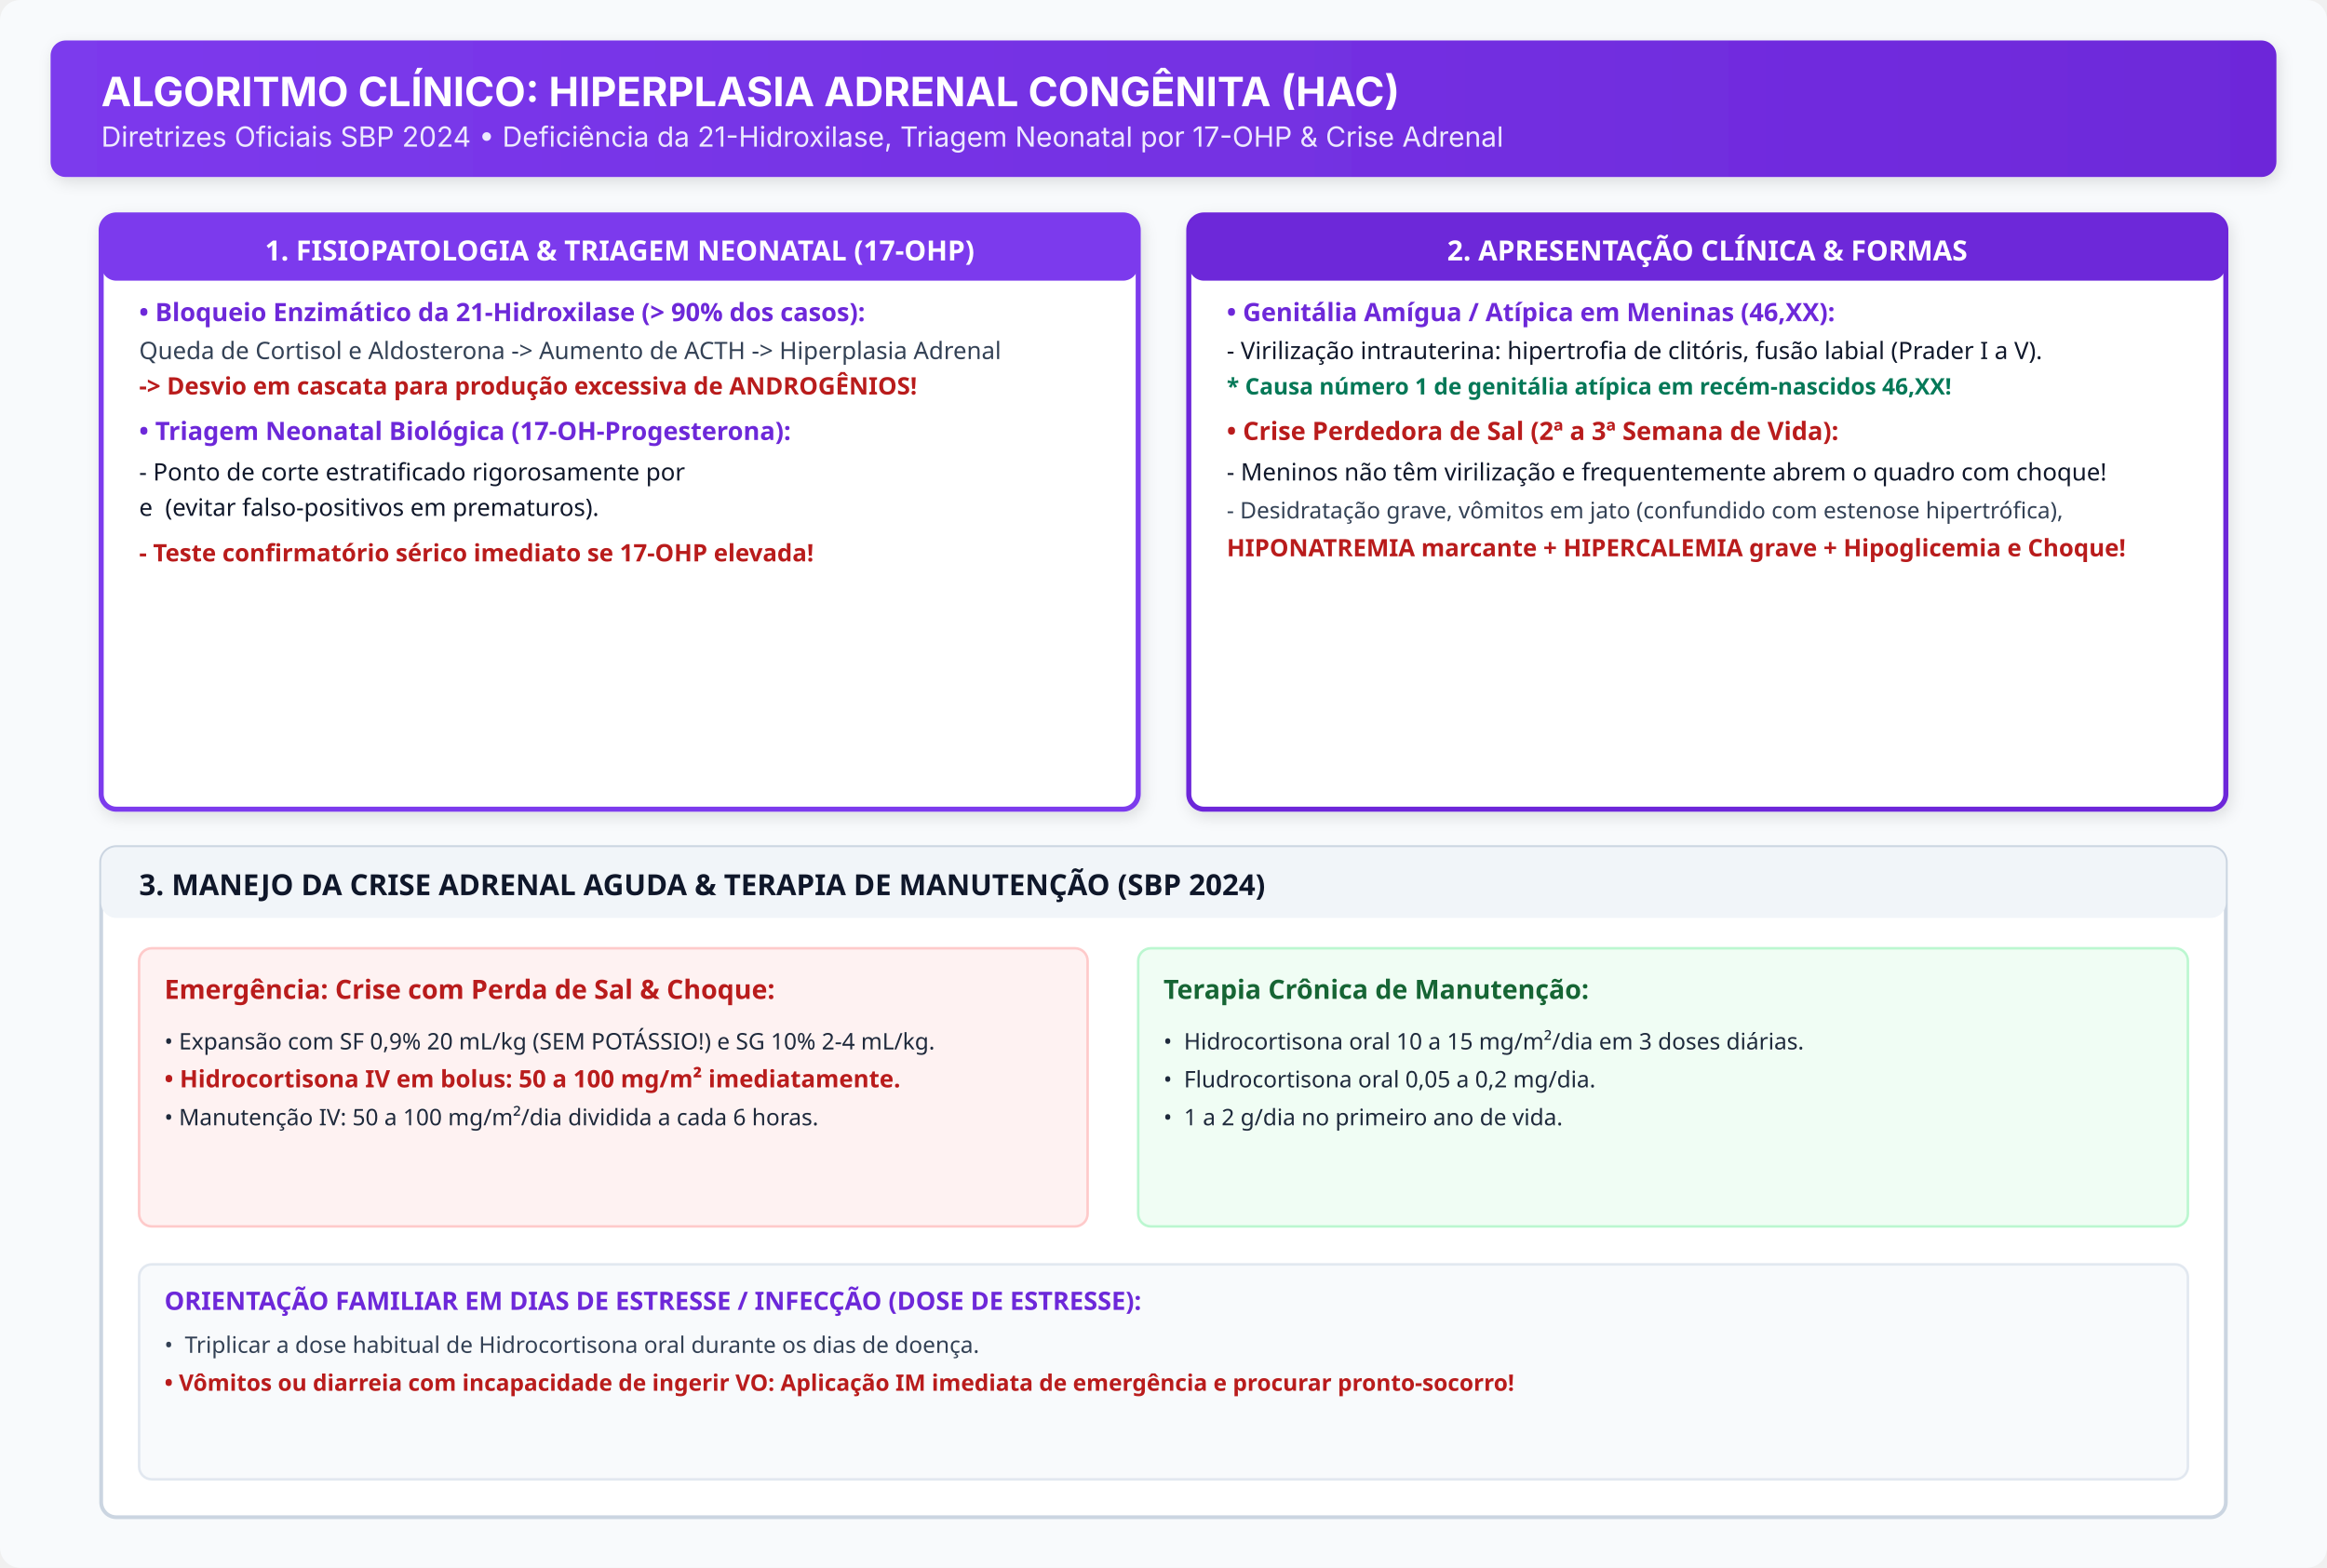
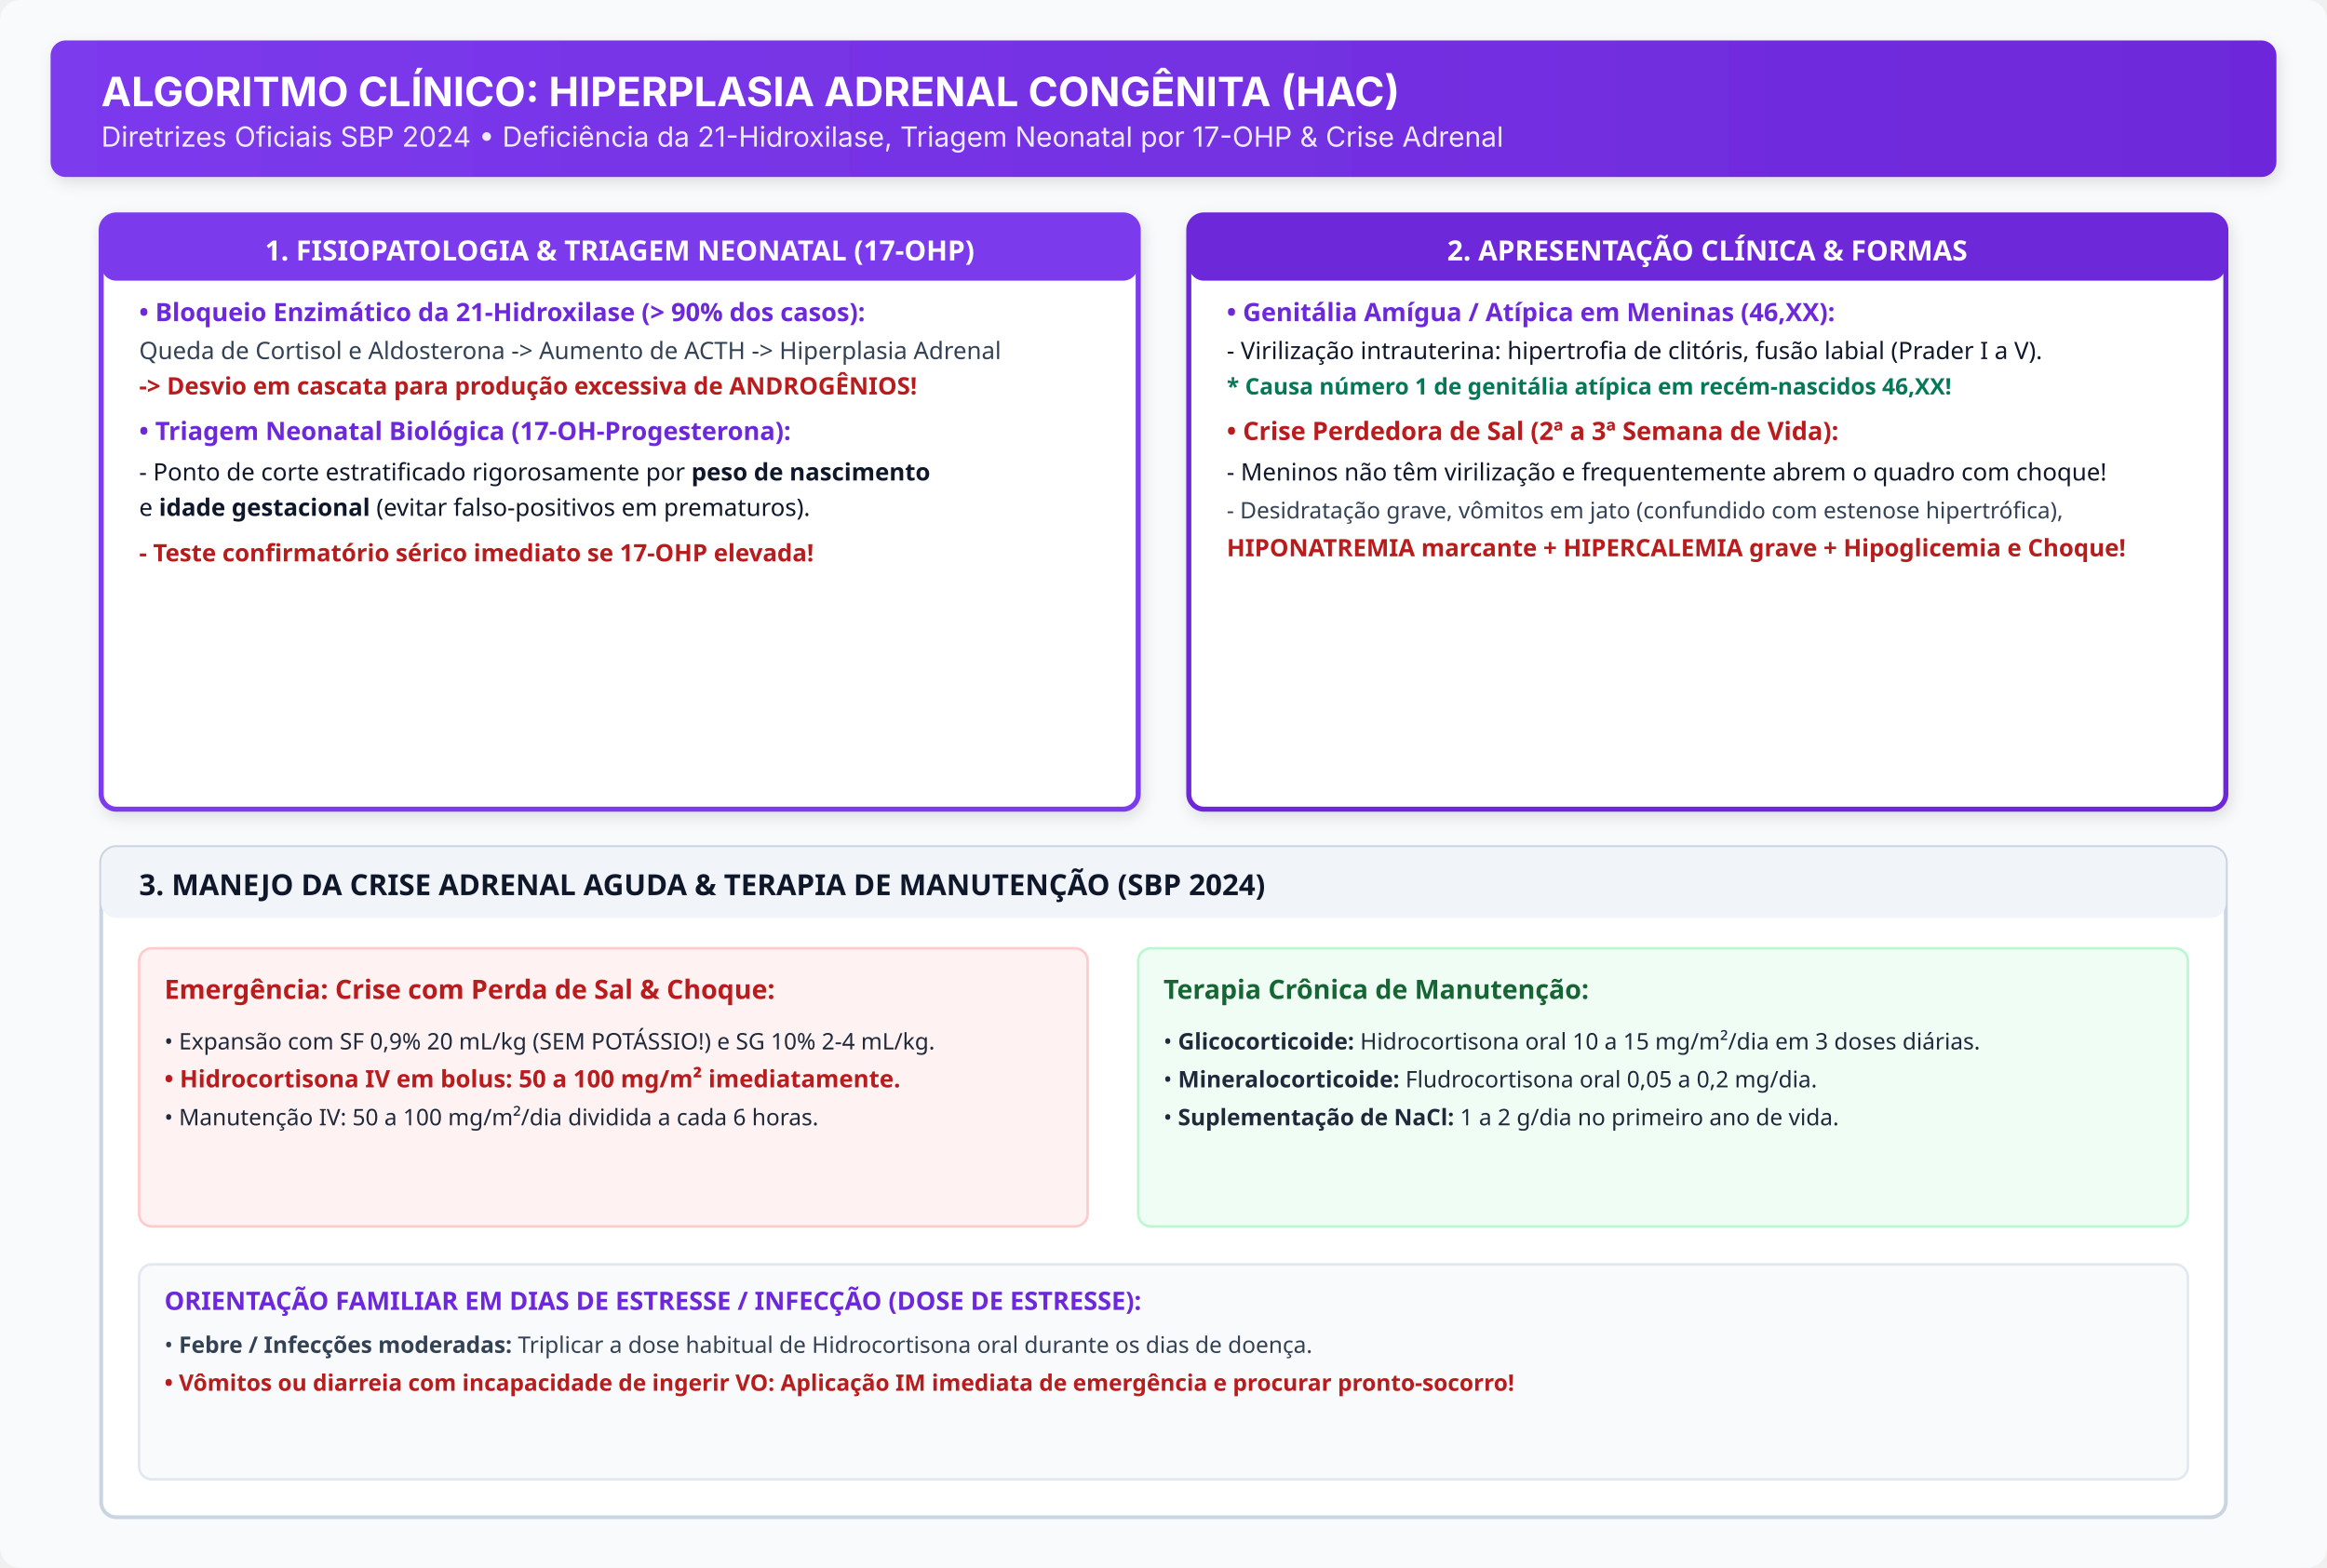
<svg xmlns="http://www.w3.org/2000/svg" viewBox="0 0 920 620" width="100%" height="100%">
  <defs>
    <linearGradient id="gradHAC" x1="0%" y1="0%" x2="100%" y2="0%">
      <stop offset="0%" stop-color="#7c3aed" />
      <stop offset="100%" stop-color="#6d28d9" />
    </linearGradient>
    <filter id="shadowHAC" x="-5%" y="-5%" width="110%" height="115%" filterUnits="userSpaceOnUse">
      <feDropShadow dx="1" dy="2" stdDeviation="3" flood-opacity="0.12" />
    </filter>
  </defs>
  <rect width="920" height="620" fill="#f8fafc" rx="8" />
  <rect x="20" y="16" width="880" height="54" rx="6" fill="url(#gradHAC)" filter="url(#shadowHAC)" />
  <text x="40" y="42" fill="#ffffff" font-size="16" font-weight="bold" font-family="system-ui, -apple-system, sans-serif">ALGORITMO CLÍNICO: HIPERPLASIA ADRENAL CONGÊNITA (HAC)</text>
  <text x="40" y="58" fill="#ede9fe" font-size="11" font-family="system-ui, -apple-system, sans-serif">Diretrizes Oficiais SBP 2024 • Deficiência da 21-Hidroxilase, Triagem Neonatal por 17-OHP &amp; Crise Adrenal</text>
  <rect x="40" y="85" width="410" height="235" rx="6" fill="#ffffff" stroke="#7c3aed" stroke-width="2" filter="url(#shadowHAC)" />
  <rect x="40" y="85" width="410" height="26" fill="#7c3aed" rx="6" />
  <text x="245" y="103" fill="#ffffff" font-size="11" font-weight="bold" text-anchor="middle" font-family="system-ui, sans-serif">1. FISIOPATOLOGIA &amp; TRIAGEM NEONATAL (17-OHP)</text>
  <text x="55" y="127" fill="#6d28d9" font-size="10" font-weight="bold" font-family="system-ui, sans-serif">• Bloqueio Enzimático da 21-Hidroxilase (&gt; 90% dos casos):</text>
  <text x="55" y="142" fill="#334155" font-size="9.5" font-family="system-ui, sans-serif">  Queda de Cortisol e Aldosterona -&gt; Aumento de ACTH -&gt; Hiperplasia Adrenal</text>
  <text x="55" y="156" fill="#b91c1c" font-size="9.5" font-weight="bold" font-family="system-ui, sans-serif">  -&gt; Desvio em cascata para produção excessiva de ANDROGÊNIOS!</text>
  <text x="55" y="174" fill="#6d28d9" font-size="10" font-weight="bold" font-family="system-ui, sans-serif">• Triagem Neonatal Biológica (17-OH-Progesterona):</text>
-   <text x="55" y="190" fill="#0f172a" font-size="9.5" font-family="system-ui, sans-serif">  - Ponto de corte estratificado rigorosamente por <strong>peso de nascimento</strong>
+   <text x="55" y="190" fill="#0f172a" font-size="9.5" font-family="system-ui, sans-serif">  - Ponto de corte estratificado rigorosamente por <tspan font-weight="bold">peso de nascimento</tspan>
  </text>
-   <text x="55" y="204" fill="#0f172a" font-size="9.5" font-family="system-ui, sans-serif">    e <strong>idade gestacional</strong> (evitar falso-positivos em prematuros).</text>
+   <text x="55" y="204" fill="#0f172a" font-size="9.5" font-family="system-ui, sans-serif">    e <tspan font-weight="bold">idade gestacional</tspan> (evitar falso-positivos em prematuros).</text>
  <text x="55" y="222" fill="#b91c1c" font-size="9.5" font-weight="bold" font-family="system-ui, sans-serif">  - Teste confirmatório sérico imediato se 17-OHP elevada!</text>
  <rect x="470" y="85" width="410" height="235" rx="6" fill="#ffffff" stroke="#6d28d9" stroke-width="2" filter="url(#shadowHAC)" />
  <rect x="470" y="85" width="410" height="26" fill="#6d28d9" rx="6" />
  <text x="675" y="103" fill="#ffffff" font-size="11" font-weight="bold" text-anchor="middle" font-family="system-ui, sans-serif">2. APRESENTAÇÃO CLÍNICA &amp; FORMAS</text>
  <text x="485" y="127" fill="#6d28d9" font-size="10" font-weight="bold" font-family="system-ui, sans-serif">• Genitália Amígua / Atípica em Meninas (46,XX):</text>
  <text x="485" y="142" fill="#0f172a" font-size="9.5" font-family="system-ui, sans-serif">  - Virilização intrauterina: hipertrofia de clitóris, fusão labial (Prader I a V).</text>
  <text x="485" y="156" fill="#047857" font-size="9" font-weight="bold" font-family="system-ui, sans-serif">  * Causa número 1 de genitália atípica em recém-nascidos 46,XX!</text>
  <text x="485" y="174" fill="#b91c1c" font-size="10" font-weight="bold" font-family="system-ui, sans-serif">• Crise Perdedora de Sal (2ª a 3ª Semana de Vida):</text>
  <text x="485" y="190" fill="#0f172a" font-size="9.5" font-family="system-ui, sans-serif">  - Meninos não têm virilização e frequentemente abrem o quadro com choque!</text>
  <text x="485" y="205" fill="#334155" font-size="9" font-family="system-ui, sans-serif">  - Desidratação grave, vômitos em jato (confundido com estenose hipertrófica),</text>
  <text x="485" y="220" fill="#b91c1c" font-size="9.5" font-weight="bold" font-family="system-ui, sans-serif">    HIPONATREMIA marcante + HIPERCALEMIA grave + Hipoglicemia e Choque!</text>
  <rect x="40" y="335" width="840" height="265" rx="6" fill="#ffffff" stroke="#cbd5e1" stroke-width="1.5" />
  <rect x="40" y="335" width="840" height="28" fill="#f1f5f9" rx="6" />
  <text x="55" y="354" fill="#0f172a" font-size="11.5" font-weight="bold" font-family="system-ui, sans-serif">3. MANEJO DA CRISE ADRENAL AGUDA &amp; TERAPIA DE MANUTENÇÃO (SBP 2024)</text>
  <rect x="55" y="375" width="375" height="110" rx="5" fill="#fef2f2" stroke="#fecaca" />
  <text x="65" y="395" fill="#b91c1c" font-size="10.5" font-weight="bold" font-family="system-ui, sans-serif">Emergência: Crise com Perda de Sal &amp; Choque:</text>
  <text x="65" y="415" fill="#1e293b" font-size="9" font-family="system-ui, sans-serif">• Expansão com SF 0,9% 20 mL/kg (SEM POTÁSSIO!) e SG 10% 2-4 mL/kg.</text>
  <text x="65" y="430" fill="#b91c1c" font-size="9.5" font-weight="bold" font-family="system-ui, sans-serif">• Hidrocortisona IV em bolus: 50 a 100 mg/m² imediatamente.</text>
  <text x="65" y="445" fill="#1e293b" font-size="9" font-family="system-ui, sans-serif">• Manutenção IV: 50 a 100 mg/m²/dia dividida a cada 6 horas.</text>
  <rect x="450" y="375" width="415" height="110" rx="5" fill="#f0fdf4" stroke="#bbf7d0" />
  <text x="460" y="395" fill="#166534" font-size="10.5" font-weight="bold" font-family="system-ui, sans-serif">Terapia Crônica de Manutenção:</text>
-   <text x="460" y="415" fill="#1e293b" font-size="9" font-family="system-ui, sans-serif">• <strong>Glicocorticoide:</strong> Hidrocortisona oral 10 a 15 mg/m²/dia em 3 doses diárias.</text>
-   <text x="460" y="430" fill="#1e293b" font-size="9" font-family="system-ui, sans-serif">• <strong>Mineralocorticoide:</strong> Fludrocortisona oral 0,05 a 0,2 mg/dia.</text>
-   <text x="460" y="445" fill="#1e293b" font-size="9" font-family="system-ui, sans-serif">• <strong>Suplementação de NaCl:</strong> 1 a 2 g/dia no primeiro ano de vida.</text>
+   <text x="460" y="415" fill="#1e293b" font-size="9" font-family="system-ui, sans-serif">• <tspan font-weight="bold">Glicocorticoide:</tspan> Hidrocortisona oral 10 a 15 mg/m²/dia em 3 doses diárias.</text>
+   <text x="460" y="430" fill="#1e293b" font-size="9" font-family="system-ui, sans-serif">• <tspan font-weight="bold">Mineralocorticoide:</tspan> Fludrocortisona oral 0,05 a 0,2 mg/dia.</text>
+   <text x="460" y="445" fill="#1e293b" font-size="9" font-family="system-ui, sans-serif">• <tspan font-weight="bold">Suplementação de NaCl:</tspan> 1 a 2 g/dia no primeiro ano de vida.</text>
  <rect x="55" y="500" width="810" height="85" rx="5" fill="#f8fafc" stroke="#e2e8f0" />
  <text x="65" y="518" fill="#6d28d9" font-size="10" font-weight="bold" font-family="system-ui, sans-serif">ORIENTAÇÃO FAMILIAR EM DIAS DE ESTRESSE / INFECÇÃO (DOSE DE ESTRESSE):</text>
-   <text x="65" y="535" fill="#334155" font-size="9" font-family="system-ui, sans-serif">• <strong>Febre / Infecções moderadas:</strong> Triplicar a dose habitual de Hidrocortisona oral durante os dias de doença.</text>
+   <text x="65" y="535" fill="#334155" font-size="9" font-family="system-ui, sans-serif">• <tspan font-weight="bold">Febre / Infecções moderadas:</tspan> Triplicar a dose habitual de Hidrocortisona oral durante os dias de doença.</text>
  <text x="65" y="550" fill="#b91c1c" font-size="9" font-weight="bold" font-family="system-ui, sans-serif">• Vômitos ou diarreia com incapacidade de ingerir VO: Aplicação IM imediata de emergência e procurar pronto-socorro!</text>
</svg>
